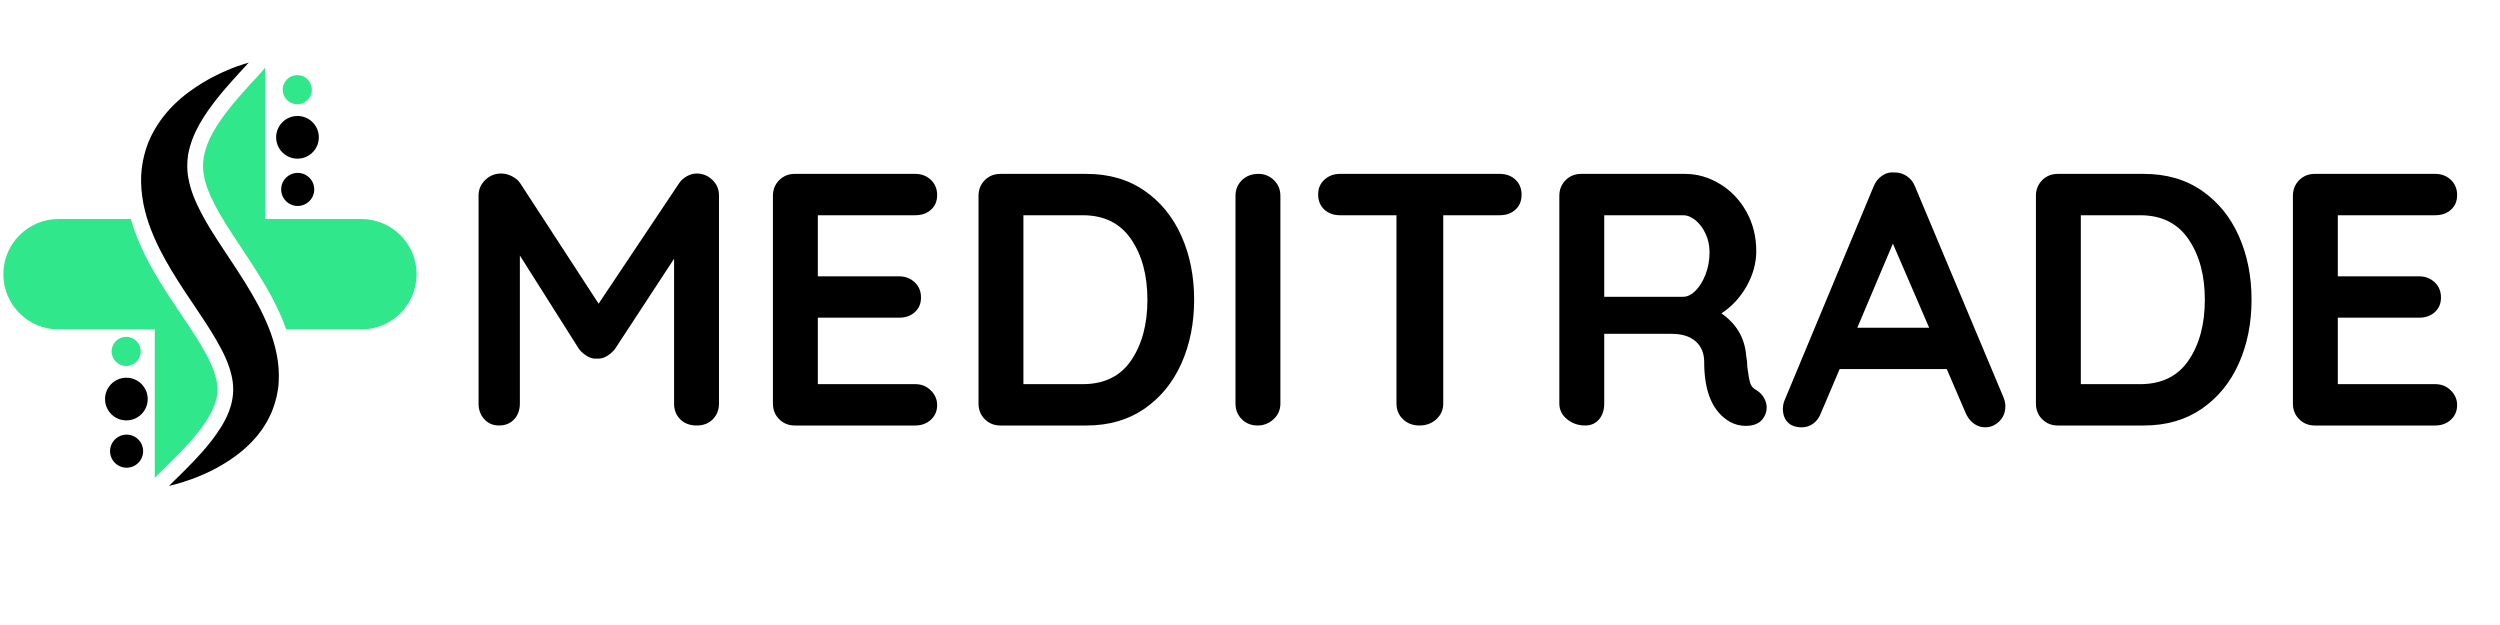
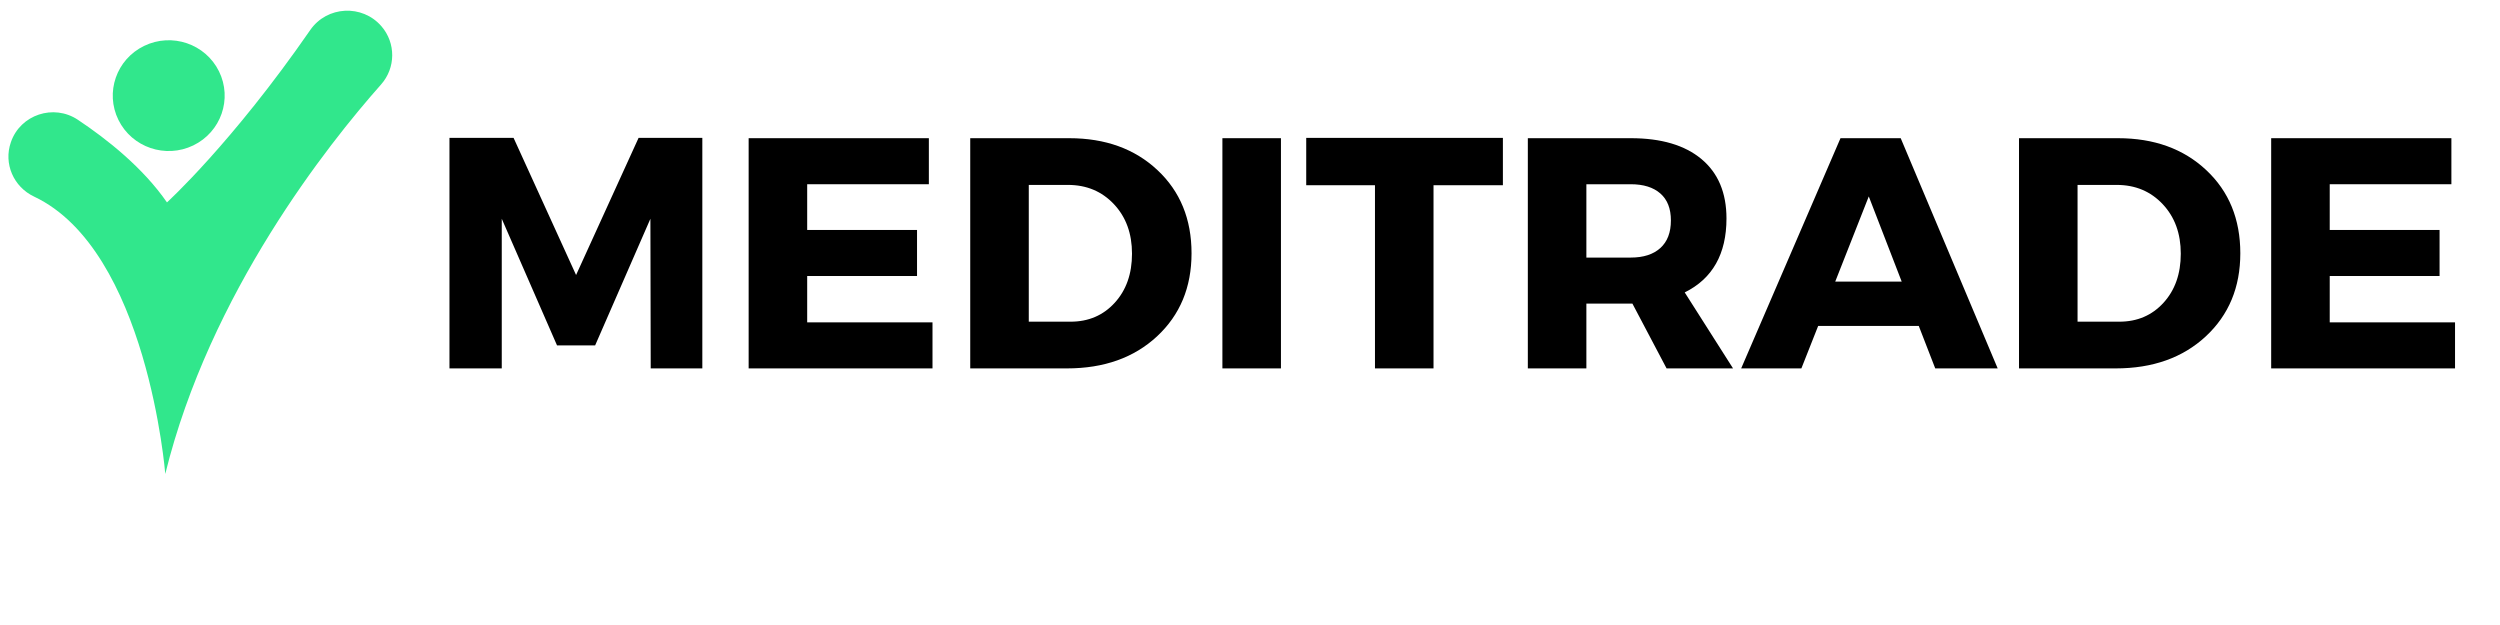
<svg xmlns="http://www.w3.org/2000/svg" width="1000" zoomAndPan="magnify" viewBox="0 0 750 187.5" height="250" preserveAspectRatio="xMidYMid meet" version="1.0">
  <defs>
    <g />
-     <clipPath id="7f2b5091dc">
-       <path d="M 1 20 L 124.984 20 L 124.984 144 L 1 144 Z M 1 20 " clip-rule="nonzero" />
-     </clipPath>
-     <clipPath id="c7587abba2">
-       <path d="M 42 18.699 L 84 18.699 L 84 145.867 L 42 145.867 Z M 42 18.699 " clip-rule="nonzero" />
+     <clipPath id="b67a085ff7">
+       <path d="M 2 3 L 118 3 L 118 142.191 L 2 142.191 Z M 2 3 " clip-rule="nonzero" />
    </clipPath>
  </defs>
-   <g clip-path="url(#7f2b5091dc)">
-     <path fill="#31e78c" d="M 108.418 65.703 L 79.555 65.703 L 79.555 20.285 L 78.215 21.844 C 78.195 21.867 77.742 22.395 76.906 23.312 C 76.496 23.758 75.992 24.301 75.398 24.922 L 73.488 27.035 C 72.852 27.73 72.145 28.539 71.289 29.539 L 71.242 29.594 C 70.488 30.445 69.691 31.43 68.797 32.535 C 67.355 34.379 65.504 36.84 63.961 39.586 C 62.531 42.125 61.547 44.734 61.105 47.148 C 60.926 48.438 60.871 49.66 60.941 50.883 C 61.031 52.09 61.277 53.387 61.691 54.852 C 62.418 57.453 63.816 60.504 66.102 64.473 C 68.035 67.773 70.332 71.234 72.766 74.898 L 73.359 75.789 C 76.32 80.281 78.965 84.359 81.438 88.945 C 82.887 91.668 84.531 95.004 85.863 98.828 L 108.418 98.828 C 117.562 98.828 124.98 91.414 124.98 82.266 C 124.98 73.121 117.562 65.703 108.418 65.703 Z M 59.227 101.758 C 57.688 99.293 55.973 96.738 54.156 94.035 C 53.309 92.777 52.449 91.496 51.59 90.195 C 49.035 86.328 46.09 81.691 43.523 76.57 C 41.613 72.68 40.211 69.125 39.25 65.703 L 17.566 65.703 C 8.418 65.703 1.004 73.121 1.004 82.266 C 1.004 91.414 8.418 98.828 17.566 98.828 L 46.43 98.828 L 46.43 143.363 L 48.668 141.109 C 49.098 140.688 49.621 140.172 50.242 139.59 L 52.23 137.605 C 53.957 135.891 55.641 134.113 57.238 132.324 C 58.629 130.727 60.652 128.305 62.293 125.633 C 62.395 125.453 62.504 125.273 62.609 125.094 C 62.859 124.684 63.09 124.293 63.227 123.996 L 63.27 123.906 L 63.777 122.898 L 64.328 121.578 L 64.445 121.215 C 64.5 121.039 64.562 120.844 64.629 120.648 C 64.676 120.488 64.75 120.227 64.797 120.066 C 64.824 119.945 64.852 119.828 64.879 119.707 C 64.961 119.363 65.047 119.012 65.066 118.824 L 65.078 118.688 L 65.102 118.547 C 65.434 116.426 65.145 114.172 64.203 111.449 C 63.109 108.227 60.969 104.578 59.227 101.758 " fill-opacity="1" fill-rule="nonzero" />
+   <g clip-path="url(#b67a085ff7)">
+     <path fill="#31e78c" d="M 114.445 7.895 C 108.688 1.211 98.086 1.762 93.074 9.008 C 69.57 43 50.09 60.719 50.09 60.719 C 42.914 50.328 32.137 41.781 23.363 35.934 C 16.086 31.086 6.137 34.391 3.285 42.605 L 3.254 42.699 C 1.031 49.09 4.062 56.062 10.219 58.973 C 44.238 75.047 49.582 142.184 49.582 142.184 C 62.918 87.914 98.418 43.281 114.312 25.355 C 118.73 20.375 118.789 12.938 114.445 7.895 Z M 57.98 43.625 C 66.309 39.598 69.766 29.648 65.699 21.402 C 61.633 13.152 51.582 9.734 43.254 13.762 C 34.922 17.785 31.465 27.734 35.531 35.98 C 39.598 44.227 49.648 47.648 57.98 43.625 " fill-opacity="1" fill-rule="nonzero" />
  </g>
-   <g clip-path="url(#c7587abba2)">
-     <path fill="#000000" d="M 74.625 18.766 C 74.625 18.766 74.211 19.246 73.414 20.113 C 73.016 20.547 72.527 21.082 71.938 21.695 C 71.375 22.312 70.734 23.027 70.012 23.828 C 69.293 24.605 68.523 25.496 67.695 26.461 C 66.855 27.414 65.996 28.473 65.098 29.59 C 63.324 31.848 61.438 34.414 59.836 37.266 C 58.23 40.113 56.992 43.246 56.434 46.398 C 56.207 47.988 56.125 49.578 56.219 51.191 C 56.336 52.805 56.66 54.453 57.141 56.145 C 58.086 59.523 59.859 63.117 62 66.832 C 64.18 70.555 66.75 74.391 69.418 78.406 C 72.066 82.426 74.816 86.637 77.273 91.195 C 79.707 95.77 81.922 100.727 83.004 106.266 C 83.543 109.016 83.785 111.887 83.598 114.723 C 83.441 117.562 82.762 120.344 81.805 122.832 C 81.352 124.094 80.742 125.246 80.156 126.371 C 79.844 126.918 79.504 127.438 79.18 127.961 L 78.688 128.73 L 78.152 129.445 C 77.793 129.91 77.438 130.375 77.086 130.832 C 76.719 131.27 76.332 131.68 75.961 132.09 C 75.227 132.93 74.445 133.652 73.68 134.352 C 70.602 137.129 67.496 139.02 64.734 140.531 C 63.316 141.227 62.043 141.934 60.777 142.422 C 59.539 142.945 58.418 143.438 57.359 143.785 C 55.285 144.551 53.617 145.027 52.469 145.324 C 51.324 145.629 50.711 145.77 50.711 145.77 C 50.711 145.77 51.156 145.32 51.988 144.48 C 52.406 144.066 52.922 143.562 53.531 142.988 C 54.129 142.398 54.809 141.715 55.57 140.957 C 57.09 139.445 58.879 137.594 60.789 135.453 C 62.668 133.293 64.668 130.816 66.352 128.062 C 66.758 127.367 67.203 126.688 67.535 125.953 C 67.715 125.598 67.898 125.238 68.082 124.875 C 68.23 124.512 68.383 124.141 68.539 123.77 L 68.77 123.219 L 68.949 122.656 C 69.07 122.281 69.203 121.914 69.312 121.539 C 69.473 120.777 69.703 120.039 69.777 119.277 C 70.246 116.266 69.828 113.238 68.672 109.898 C 67.543 106.57 65.547 102.992 63.254 99.27 C 60.922 95.539 58.242 91.672 55.531 87.582 C 52.836 83.492 50.113 79.156 47.754 74.449 C 45.434 69.723 43.426 64.562 42.668 58.965 C 42.293 56.188 42.195 53.34 42.52 50.57 C 42.844 47.797 43.547 45.148 44.492 42.727 C 46.488 37.906 49.383 34.156 52.301 31.301 C 55.238 28.434 58.234 26.398 60.914 24.75 C 62.285 23.969 63.527 23.211 64.758 22.652 C 65.961 22.059 67.055 21.512 68.105 21.102 C 70.152 20.207 71.77 19.664 72.895 19.309 C 74.016 18.941 74.625 18.766 74.625 18.766 " fill-opacity="1" fill-rule="nonzero" />
-   </g>
-   <path fill="#000000" d="M 95.648 41.168 C 95.664 44.703 92.809 47.582 89.273 47.598 C 85.738 47.613 82.859 44.758 82.844 41.223 C 82.828 37.688 85.684 34.809 89.219 34.793 C 92.754 34.777 95.633 37.633 95.648 41.168 " fill-opacity="1" fill-rule="nonzero" />
-   <path fill="#31e78c" d="M 93.562 26.883 C 93.57 29.301 91.621 31.266 89.203 31.277 C 86.785 31.289 84.82 29.336 84.809 26.918 C 84.797 24.504 86.75 22.535 89.164 22.523 C 91.582 22.516 93.551 24.465 93.562 26.883 " fill-opacity="1" fill-rule="nonzero" />
-   <path fill="#000000" d="M 94.273 56.805 C 94.285 59.547 92.074 61.777 89.336 61.789 C 86.594 61.801 84.363 59.59 84.352 56.848 C 84.34 54.109 86.551 51.879 89.293 51.867 C 92.031 51.855 94.262 54.066 94.273 56.805 " fill-opacity="1" fill-rule="nonzero" />
-   <path fill="#000000" d="M 44.316 119.691 C 44.328 123.227 41.477 126.105 37.941 126.117 C 34.406 126.137 31.527 123.281 31.512 119.746 C 31.496 116.211 34.352 113.332 37.887 113.316 C 41.422 113.301 44.297 116.156 44.316 119.691 " fill-opacity="1" fill-rule="nonzero" />
-   <path fill="#31e78c" d="M 42.227 105.402 C 42.238 107.82 40.285 109.789 37.871 109.797 C 35.453 109.809 33.488 107.859 33.477 105.441 C 33.465 103.023 35.418 101.059 37.832 101.047 C 40.25 101.035 42.219 102.988 42.227 105.402 " fill-opacity="1" fill-rule="nonzero" />
-   <path fill="#000000" d="M 42.941 135.328 C 42.953 138.066 40.742 140.301 38 140.309 C 35.262 140.32 33.031 138.109 33.02 135.371 C 33.008 132.629 35.219 130.398 37.957 130.387 C 40.699 130.375 42.93 132.59 42.941 135.328 " fill-opacity="1" fill-rule="nonzero" />
  <g fill="#000000" fill-opacity="1">
-     <g transform="translate(135.4755, 127.6497)">
+     <g transform="translate(127.9329, 110.5208)">
      <g>
-         <path d="M 73.531 -75.594 C 75.332 -75.594 76.895 -74.961 78.219 -73.703 C 79.551 -72.441 80.219 -70.879 80.219 -69.016 L 80.219 -6.578 C 80.219 -4.711 79.609 -3.148 78.391 -1.891 C 77.172 -0.629 75.551 0 73.531 0 C 71.52 0 69.883 -0.609 68.625 -1.828 C 67.375 -3.055 66.75 -4.641 66.75 -6.578 L 66.75 -50.031 L 48.953 -22.859 C 48.234 -21.992 47.406 -21.289 46.469 -20.75 C 45.539 -20.219 44.57 -19.988 43.562 -20.062 C 42.625 -19.988 41.688 -20.219 40.75 -20.75 C 39.82 -21.289 39 -21.992 38.281 -22.859 L 20.484 -51 L 20.484 -6.578 C 20.484 -4.641 19.906 -3.055 18.75 -1.828 C 17.602 -0.609 16.098 0 14.234 0 C 12.43 0 10.957 -0.629 9.812 -1.891 C 8.664 -3.148 8.094 -4.711 8.094 -6.578 L 8.094 -69.016 C 8.094 -70.805 8.754 -72.348 10.078 -73.641 C 11.41 -74.941 13.008 -75.594 14.875 -75.594 C 15.957 -75.594 17.035 -75.32 18.109 -74.781 C 19.191 -74.238 20.02 -73.535 20.594 -72.672 L 44.109 -36.547 L 68.25 -72.672 C 68.832 -73.535 69.609 -74.238 70.578 -74.781 C 71.547 -75.32 72.531 -75.594 73.531 -75.594 Z M 73.531 -75.594 " />
+         <path d="M 82.766 0 L 67.281 0 L 67.188 -44.891 L 50.609 -6.906 L 39.172 -6.906 L 22.594 -44.891 L 22.594 0 L 6.906 0 L 6.906 -69.156 L 26.141 -69.156 L 44.891 -28.016 L 63.641 -69.156 L 82.766 -69.156 Z M 82.766 0 " />
      </g>
    </g>
  </g>
  <g fill="#000000" fill-opacity="1">
-     <g transform="translate(223.7847, 127.6497)">
+     <g transform="translate(217.6872, 110.5208)">
      <g>
-         <path d="M 50.781 -12.406 C 52.656 -12.406 54.219 -11.773 55.469 -10.516 C 56.727 -9.254 57.359 -7.797 57.359 -6.141 C 57.359 -4.348 56.727 -2.875 55.469 -1.719 C 54.219 -0.57 52.656 0 50.781 0 L 14.672 0 C 12.797 0 11.227 -0.629 9.969 -1.891 C 8.719 -3.148 8.094 -4.711 8.094 -6.578 L 8.094 -68.906 C 8.094 -70.77 8.719 -72.332 9.969 -73.594 C 11.227 -74.852 12.797 -75.484 14.672 -75.484 L 50.781 -75.484 C 52.656 -75.484 54.219 -74.891 55.469 -73.703 C 56.727 -72.516 57.359 -70.988 57.359 -69.125 C 57.359 -67.32 56.75 -65.863 55.531 -64.75 C 54.312 -63.633 52.727 -63.078 50.781 -63.078 L 21.562 -63.078 L 21.562 -44.75 L 45.938 -44.75 C 47.801 -44.75 49.363 -44.156 50.625 -42.969 C 51.883 -41.781 52.516 -40.254 52.516 -38.391 C 52.516 -36.586 51.898 -35.129 50.672 -34.016 C 49.453 -32.898 47.875 -32.344 45.938 -32.344 L 21.562 -32.344 L 21.562 -12.406 Z M 50.781 -12.406 " />
+         <path d="M 60.969 -55.25 L 24.469 -55.25 L 24.469 -41.531 L 57.422 -41.531 L 57.422 -27.719 L 24.469 -27.719 L 24.469 -13.812 L 62.062 -13.812 L 62.062 0 L 6.906 0 L 6.906 -69.062 L 60.969 -69.062 Z M 60.969 -55.25 " />
      </g>
    </g>
  </g>
  <g fill="#000000" fill-opacity="1">
-     <g transform="translate(285.4609, 127.6497)">
+     <g transform="translate(284.1646, 110.5208)">
      <g>
-         <path d="M 40.438 -75.484 C 47.195 -75.484 53 -73.812 57.844 -70.469 C 62.695 -67.125 66.398 -62.594 68.953 -56.875 C 71.504 -51.164 72.781 -44.785 72.781 -37.734 C 72.781 -30.691 71.504 -24.312 68.953 -18.594 C 66.398 -12.883 62.695 -8.359 57.844 -5.016 C 53 -1.672 47.195 0 40.438 0 L 14.672 0 C 12.797 0 11.227 -0.629 9.969 -1.891 C 8.719 -3.148 8.094 -4.711 8.094 -6.578 L 8.094 -68.906 C 8.094 -70.77 8.719 -72.332 9.969 -73.594 C 11.227 -74.852 12.797 -75.484 14.672 -75.484 Z M 39.359 -12.406 C 45.828 -12.406 50.676 -14.789 53.906 -19.562 C 57.145 -24.344 58.766 -30.398 58.766 -37.734 C 58.766 -45.066 57.129 -51.125 53.859 -55.906 C 50.586 -60.688 45.754 -63.078 39.359 -63.078 L 21.562 -63.078 L 21.562 -12.406 Z M 39.359 -12.406 " />
+         <path d="M 6.906 -69.062 L 36.594 -69.062 C 47.445 -69.062 56.273 -65.867 63.078 -59.484 C 69.891 -53.109 73.297 -44.789 73.297 -34.531 C 73.297 -24.332 69.844 -16.023 62.938 -9.609 C 56.031 -3.203 47.02 0 35.906 0 L 6.906 0 Z M 24.469 -55.047 L 24.469 -14.016 L 37 -14.016 C 42.383 -14.016 46.801 -15.906 50.25 -19.688 C 53.707 -23.469 55.438 -28.379 55.438 -34.422 C 55.438 -40.473 53.629 -45.422 50.016 -49.266 C 46.398 -53.117 41.797 -55.047 36.203 -55.047 Z M 24.469 -55.047 " />
      </g>
    </g>
  </g>
  <g fill="#000000" fill-opacity="1">
-     <g transform="translate(362.5562, 127.6497)">
+     <g transform="translate(359.8147, 110.5208)">
      <g>
-         <path d="M 21.562 -6.578 C 21.562 -4.711 20.879 -3.148 19.516 -1.891 C 18.148 -0.629 16.566 0 14.766 0 C 12.828 0 11.227 -0.629 9.969 -1.891 C 8.719 -3.148 8.094 -4.711 8.094 -6.578 L 8.094 -68.906 C 8.094 -70.77 8.738 -72.332 10.031 -73.594 C 11.32 -74.852 12.973 -75.484 14.984 -75.484 C 16.785 -75.484 18.332 -74.852 19.625 -73.594 C 20.914 -72.332 21.562 -70.77 21.562 -68.906 Z M 21.562 -6.578 " />
+         <path d="M 24.469 0 L 6.906 0 L 6.906 -69.062 L 24.469 -69.062 Z M 24.469 0 " />
      </g>
    </g>
  </g>
  <g fill="#000000" fill-opacity="1">
-     <g transform="translate(392.2082, 127.6497)">
+     <g transform="translate(391.1794, 110.5208)">
      <g>
-         <path d="M 57.688 -75.484 C 59.625 -75.484 61.203 -74.906 62.422 -73.75 C 63.648 -72.602 64.266 -71.094 64.266 -69.219 C 64.266 -67.352 63.648 -65.863 62.422 -64.75 C 61.203 -63.633 59.625 -63.078 57.688 -63.078 L 40.766 -63.078 L 40.766 -6.578 C 40.766 -4.711 40.078 -3.148 38.703 -1.891 C 37.336 -0.629 35.648 0 33.641 0 C 31.629 0 29.973 -0.629 28.672 -1.891 C 27.379 -3.148 26.734 -4.711 26.734 -6.578 L 26.734 -63.078 L 9.812 -63.078 C 7.875 -63.078 6.289 -63.648 5.062 -64.797 C 3.844 -65.953 3.234 -67.461 3.234 -69.328 C 3.234 -71.129 3.863 -72.602 5.125 -73.75 C 6.383 -74.906 7.945 -75.484 9.812 -75.484 Z M 57.688 -75.484 " />
+         <path d="M 59.688 -54.953 L 38.875 -54.953 L 38.875 0 L 21.312 0 L 21.312 -54.953 L 0.688 -54.953 L 0.688 -69.156 L 59.688 -69.156 Z M 59.688 -54.953 " />
      </g>
    </g>
  </g>
  <g fill="#000000" fill-opacity="1">
-     <g transform="translate(459.707, 127.6497)">
+     <g transform="translate(451.4431, 110.5208)">
      <g>
-         <path d="M 67.281 -10.562 C 68.219 -9.988 68.953 -9.234 69.484 -8.297 C 70.023 -7.367 70.297 -6.398 70.297 -5.391 C 70.297 -4.098 69.867 -2.91 69.016 -1.828 C 67.93 -0.535 66.273 0.109 64.047 0.109 C 62.328 0.109 60.75 -0.285 59.312 -1.078 C 54.133 -4.023 51.547 -10.023 51.547 -19.078 C 51.547 -21.672 50.695 -23.723 49 -25.234 C 47.312 -26.742 44.891 -27.5 41.734 -27.5 L 21.562 -27.5 L 21.562 -6.578 C 21.562 -4.641 21.039 -3.055 20 -1.828 C 18.957 -0.609 17.57 0 15.844 0 C 13.758 0 11.945 -0.629 10.406 -1.891 C 8.863 -3.148 8.094 -4.711 8.094 -6.578 L 8.094 -68.906 C 8.094 -70.77 8.719 -72.332 9.969 -73.594 C 11.227 -74.852 12.797 -75.484 14.672 -75.484 L 45.719 -75.484 C 49.457 -75.484 52.977 -74.473 56.281 -72.453 C 59.594 -70.441 62.234 -67.676 64.203 -64.156 C 66.18 -60.633 67.172 -56.68 67.172 -52.297 C 67.172 -48.703 66.203 -45.195 64.266 -41.781 C 62.328 -38.363 59.812 -35.648 56.719 -33.641 C 61.25 -30.473 63.727 -26.234 64.156 -20.922 C 64.375 -19.766 64.484 -18.648 64.484 -17.578 C 64.766 -15.348 65.051 -13.75 65.344 -12.781 C 65.633 -11.812 66.281 -11.07 67.281 -10.562 Z M 45.188 -38.609 C 46.477 -38.609 47.734 -39.219 48.953 -40.438 C 50.172 -41.656 51.176 -43.289 51.969 -45.344 C 52.758 -47.395 53.156 -49.602 53.156 -51.969 C 53.156 -53.988 52.758 -55.844 51.969 -57.531 C 51.176 -59.219 50.172 -60.562 48.953 -61.562 C 47.734 -62.57 46.477 -63.078 45.188 -63.078 L 21.562 -63.078 L 21.562 -38.609 Z M 45.188 -38.609 " />
+         <path d="M 48.531 0 L 38.281 -19.438 L 24.469 -19.438 L 24.469 0 L 6.906 0 L 6.906 -69.062 L 37.781 -69.062 C 46.926 -69.062 54 -66.973 59 -62.797 C 64 -58.617 66.5 -52.68 66.5 -44.984 C 66.5 -34.328 62.32 -26.93 53.969 -22.797 L 68.469 0 Z M 24.469 -33.25 L 37.781 -33.25 C 41.594 -33.25 44.551 -34.203 46.656 -36.109 C 48.77 -38.016 49.828 -40.773 49.828 -44.391 C 49.828 -47.941 48.77 -50.641 46.656 -52.484 C 44.551 -54.328 41.594 -55.25 37.781 -55.25 L 24.469 -55.25 Z M 24.469 -33.25 " />
      </g>
    </g>
  </g>
  <g fill="#000000" fill-opacity="1">
-     <g transform="translate(533.7832, 127.6497)">
+     <g transform="translate(522.852, 110.5208)">
      <g>
-         <path d="M 67.281 -8.406 C 67.645 -7.477 67.828 -6.617 67.828 -5.828 C 67.828 -3.953 67.211 -2.422 65.984 -1.234 C 64.766 -0.047 63.363 0.547 61.781 0.547 C 60.488 0.547 59.32 0.148 58.281 -0.641 C 57.238 -1.43 56.43 -2.508 55.859 -3.875 L 50.25 -16.922 L 18.109 -16.922 L 12.516 -3.781 C 12.004 -2.406 11.227 -1.336 10.188 -0.578 C 9.145 0.172 8.016 0.547 6.797 0.547 C 4.922 0.547 3.5 0.039 2.531 -0.969 C 1.562 -1.977 1.078 -3.344 1.078 -5.062 C 1.078 -5.707 1.188 -6.391 1.406 -7.109 L 28.25 -71.594 C 28.82 -73.031 29.68 -74.145 30.828 -74.938 C 31.984 -75.727 33.281 -76.051 34.719 -75.906 C 36.008 -75.906 37.211 -75.523 38.328 -74.766 C 39.441 -74.016 40.254 -72.957 40.766 -71.594 Z M 23.406 -29.328 L 44.969 -29.328 L 34.078 -54.562 Z M 23.406 -29.328 " />
+         <path d="M 52.781 -12.734 L 22.594 -12.734 L 17.562 0 L -0.5 0 L 29.297 -69.062 L 47.359 -69.062 L 76.453 0 L 57.719 0 Z M 47.656 -26.047 L 37.781 -51.594 L 27.719 -26.047 Z M 47.656 -26.047 " />
      </g>
    </g>
  </g>
  <g fill="#000000" fill-opacity="1">
-     <g transform="translate(602.6837, 127.6497)">
+     <g transform="translate(598.798, 110.5208)">
      <g>
-         <path d="M 40.438 -75.484 C 47.195 -75.484 53 -73.812 57.844 -70.469 C 62.695 -67.125 66.398 -62.594 68.953 -56.875 C 71.504 -51.164 72.781 -44.785 72.781 -37.734 C 72.781 -30.691 71.504 -24.312 68.953 -18.594 C 66.398 -12.883 62.695 -8.359 57.844 -5.016 C 53 -1.672 47.195 0 40.438 0 L 14.672 0 C 12.797 0 11.227 -0.629 9.969 -1.891 C 8.719 -3.148 8.094 -4.711 8.094 -6.578 L 8.094 -68.906 C 8.094 -70.77 8.719 -72.332 9.969 -73.594 C 11.227 -74.852 12.797 -75.484 14.672 -75.484 Z M 39.359 -12.406 C 45.828 -12.406 50.676 -14.789 53.906 -19.562 C 57.145 -24.344 58.766 -30.398 58.766 -37.734 C 58.766 -45.066 57.129 -51.125 53.859 -55.906 C 50.586 -60.688 45.754 -63.078 39.359 -63.078 L 21.562 -63.078 L 21.562 -12.406 Z M 39.359 -12.406 " />
+         <path d="M 6.906 -69.062 L 36.594 -69.062 C 47.445 -69.062 56.273 -65.867 63.078 -59.484 C 69.891 -53.109 73.297 -44.789 73.297 -34.531 C 73.297 -24.332 69.844 -16.023 62.938 -9.609 C 56.031 -3.203 47.02 0 35.906 0 L 6.906 0 Z M 24.469 -55.047 L 24.469 -14.016 L 37 -14.016 C 42.383 -14.016 46.801 -15.906 50.25 -19.688 C 53.707 -23.469 55.438 -28.379 55.438 -34.422 C 55.438 -40.473 53.629 -45.422 50.016 -49.266 C 46.398 -53.117 41.797 -55.047 36.203 -55.047 Z M 24.469 -55.047 " />
      </g>
    </g>
  </g>
  <g fill="#000000" fill-opacity="1">
-     <g transform="translate(679.779, 127.6497)">
+     <g transform="translate(674.4481, 110.5208)">
      <g>
-         <path d="M 50.781 -12.406 C 52.656 -12.406 54.219 -11.773 55.469 -10.516 C 56.727 -9.254 57.359 -7.797 57.359 -6.141 C 57.359 -4.348 56.727 -2.875 55.469 -1.719 C 54.219 -0.57 52.656 0 50.781 0 L 14.672 0 C 12.797 0 11.227 -0.629 9.969 -1.891 C 8.719 -3.148 8.094 -4.711 8.094 -6.578 L 8.094 -68.906 C 8.094 -70.77 8.719 -72.332 9.969 -73.594 C 11.227 -74.852 12.797 -75.484 14.672 -75.484 L 50.781 -75.484 C 52.656 -75.484 54.219 -74.891 55.469 -73.703 C 56.727 -72.516 57.359 -70.988 57.359 -69.125 C 57.359 -67.32 56.75 -65.863 55.531 -64.75 C 54.312 -63.633 52.727 -63.078 50.781 -63.078 L 21.562 -63.078 L 21.562 -44.75 L 45.938 -44.75 C 47.801 -44.75 49.363 -44.156 50.625 -42.969 C 51.883 -41.781 52.516 -40.254 52.516 -38.391 C 52.516 -36.586 51.898 -35.129 50.672 -34.016 C 49.453 -32.898 47.875 -32.344 45.938 -32.344 L 21.562 -32.344 L 21.562 -12.406 Z M 50.781 -12.406 " />
+         <path d="M 60.969 -55.25 L 24.469 -55.25 L 24.469 -41.531 L 57.422 -41.531 L 57.422 -27.719 L 24.469 -27.719 L 24.469 -13.812 L 62.062 -13.812 L 62.062 0 L 6.906 0 L 6.906 -69.062 L 60.969 -69.062 Z M 60.969 -55.25 " />
      </g>
    </g>
  </g>
</svg>
